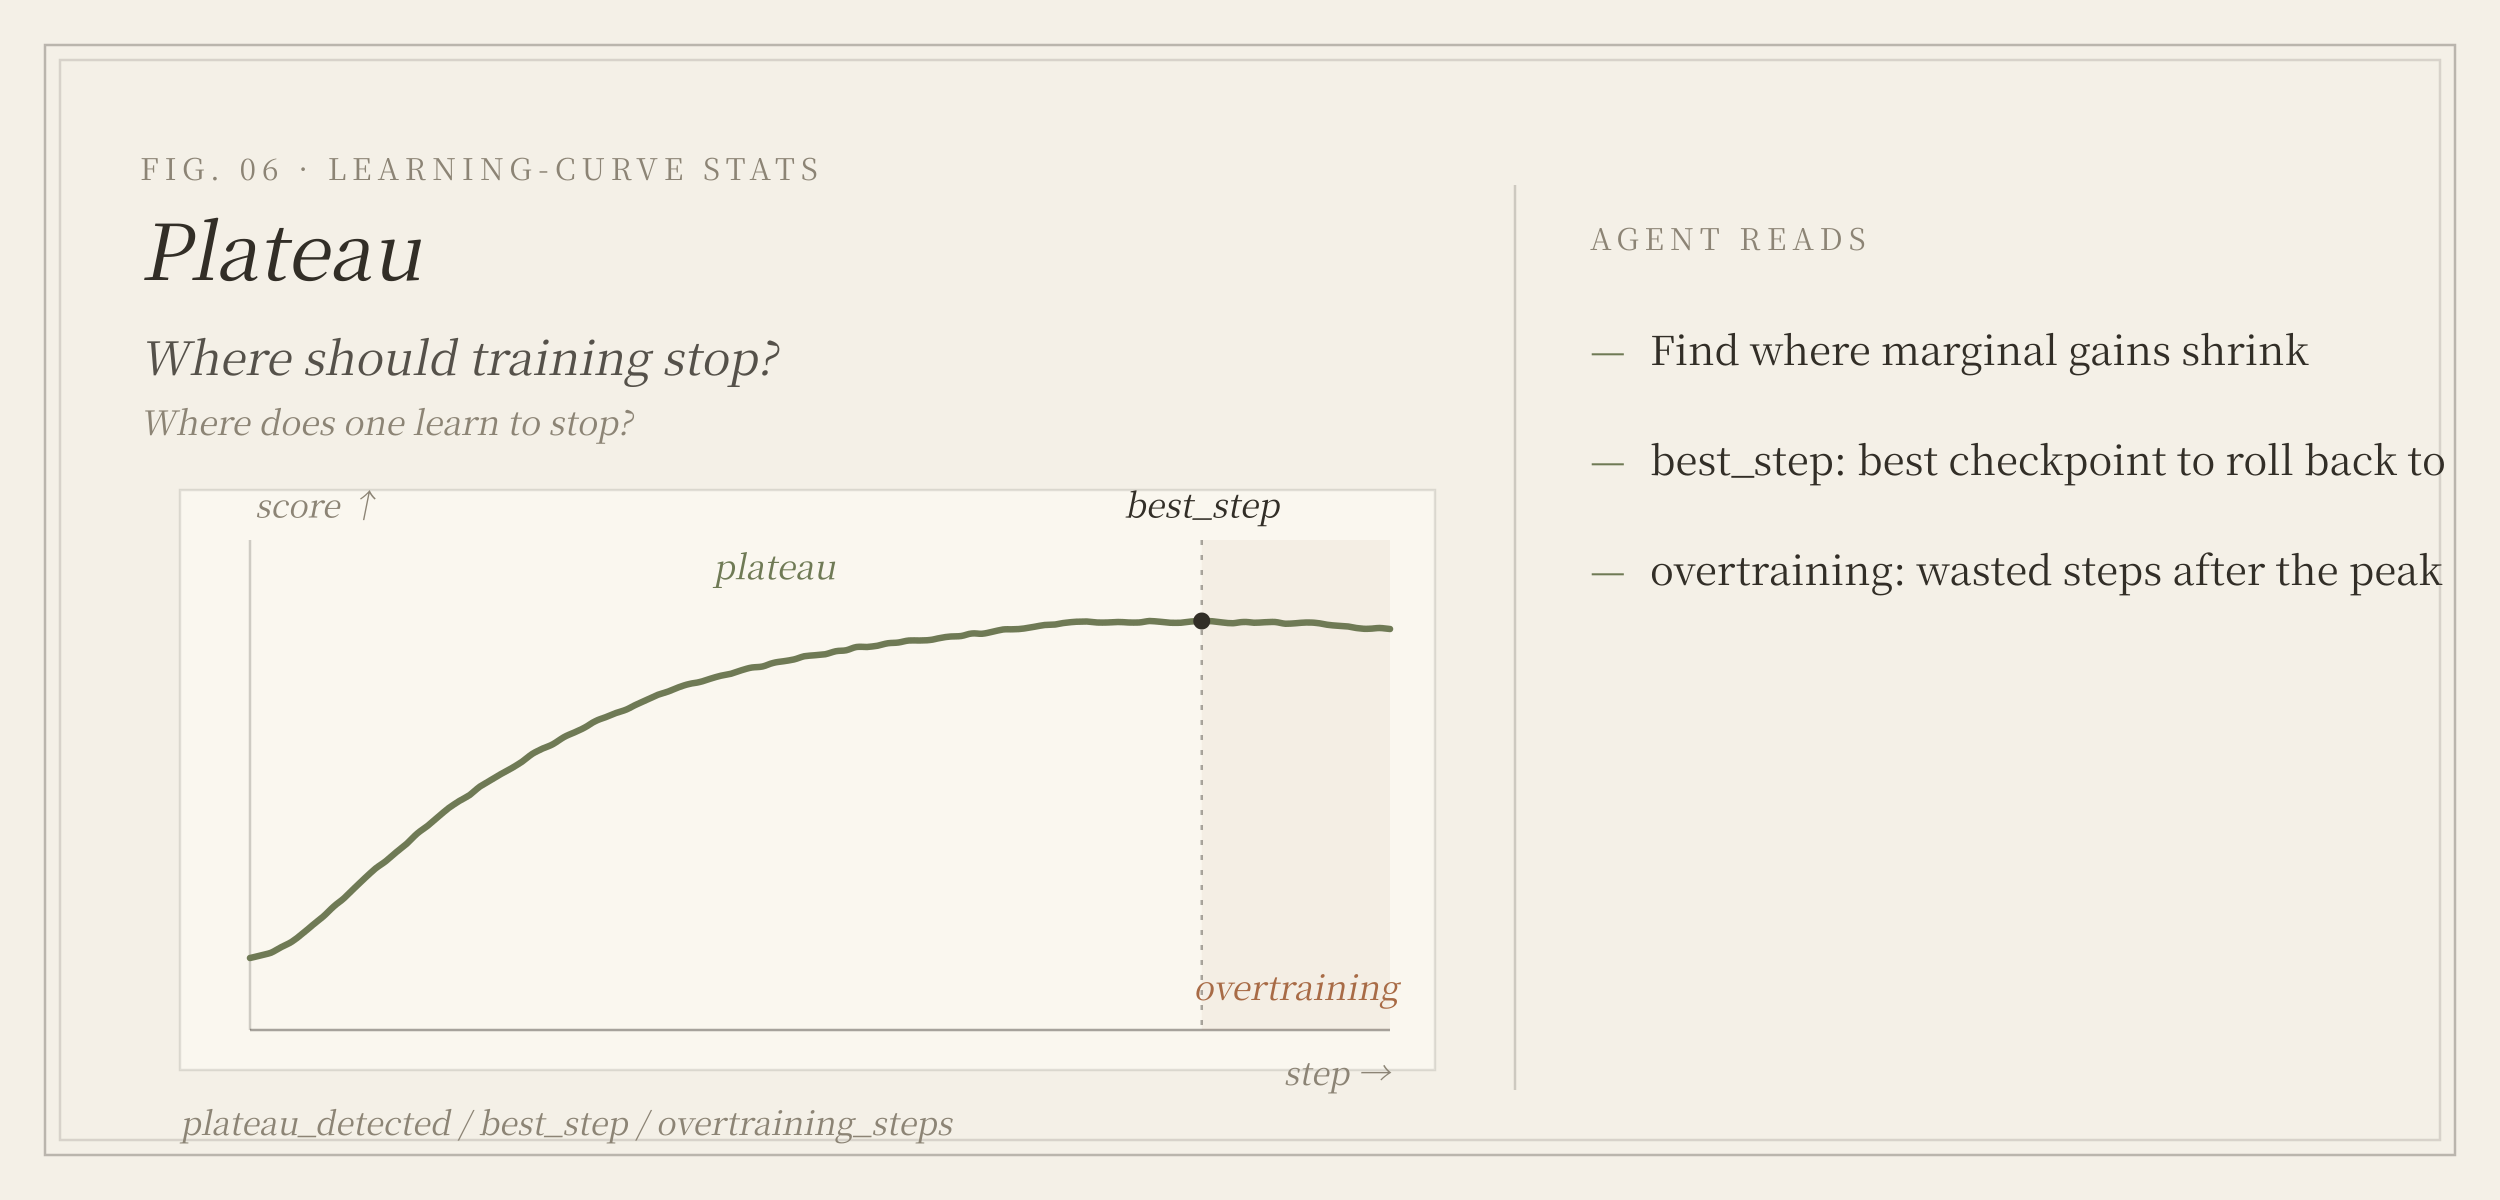
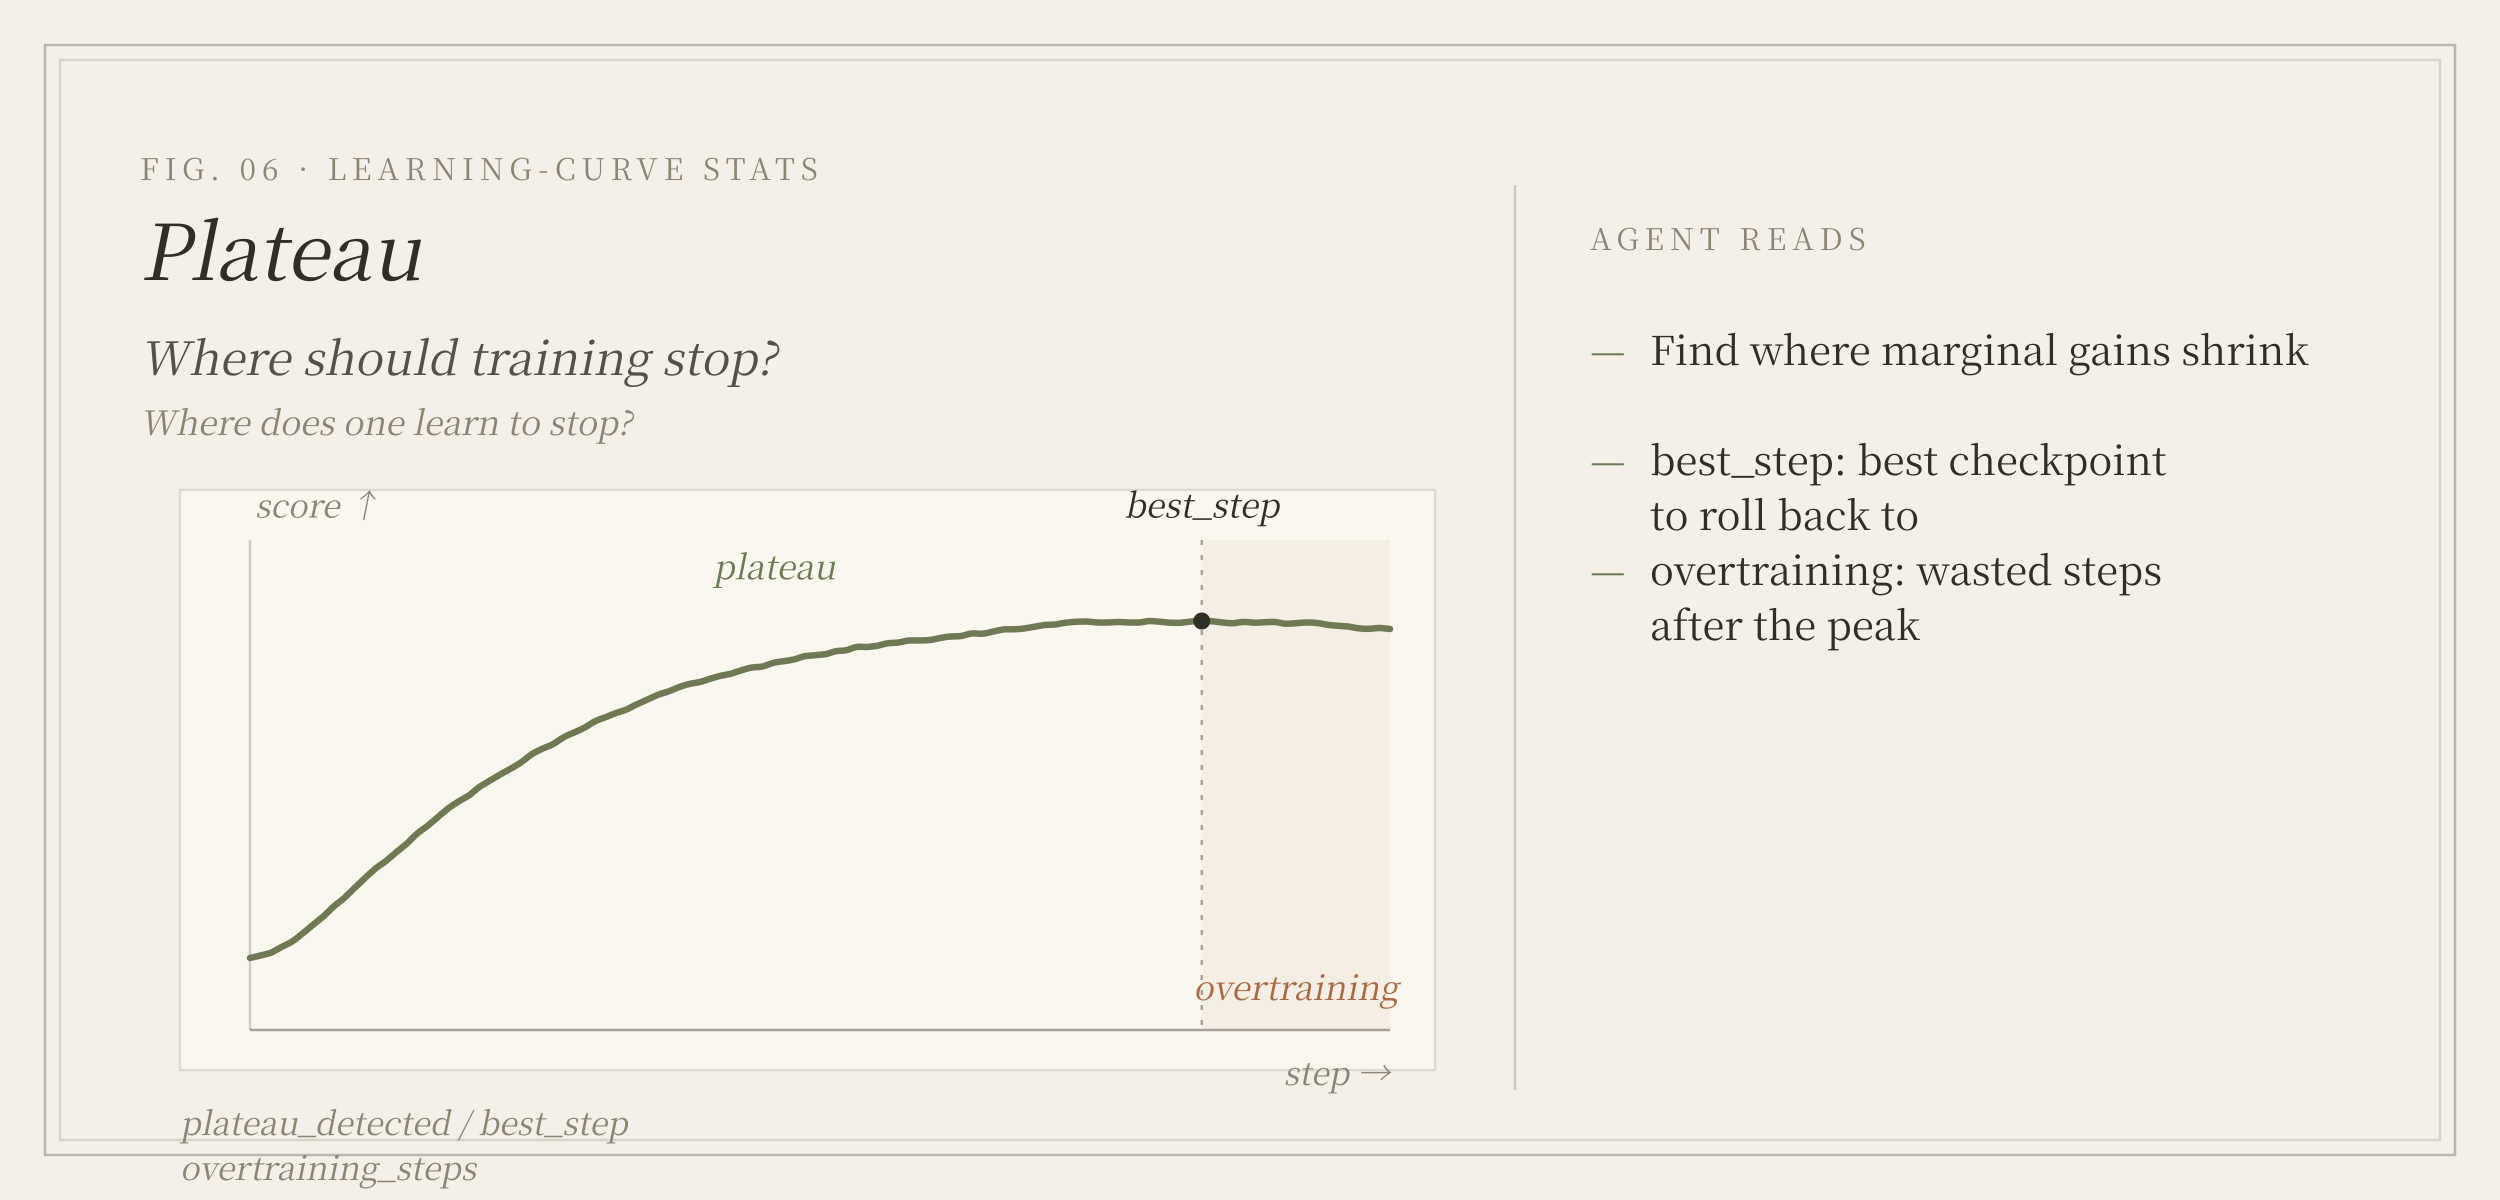
<svg xmlns="http://www.w3.org/2000/svg" width="1000" height="480" viewBox="0 0 1000 480" role="img">
  <rect width="1000" height="480" fill="#f4f0e7" />
  <rect x="18" y="18" width="964" height="444" fill="none" stroke="#322e27" stroke-opacity="0.30" stroke-width="1" />
  <rect x="24" y="24" width="952" height="432" fill="none" stroke="#322e27" stroke-opacity="0.15" stroke-width="1" />
  <rect x="72" y="196" width="502" height="232" fill="#faf7ef" stroke="#322e27" stroke-opacity="0.13" stroke-width="1" />
  <line x1="100" y1="412" x2="556" y2="412" stroke="#322e27" stroke-opacity="0.42" stroke-width="1" />
  <line x1="100" y1="216" x2="100" y2="412" stroke="#322e27" stroke-opacity="0.22" stroke-width="1" />
  <text x="556" y="434" text-anchor="end" font-family="Georgia, 'Songti SC', 'Source Han Serif SC', 'Noto Serif CJK SC', STSong, serif" font-style="italic" font-size="13" fill="#8c8475">step →</text>
  <text x="102" y="207" font-family="Georgia, 'Songti SC', 'Source Han Serif SC', 'Noto Serif CJK SC', STSong, serif" font-style="italic" font-size="13" fill="#8c8475">score ↑</text>
  <rect x="480.7" y="216" width="75.3" height="196" fill="#a86b46" opacity="0.07" />
  <path d="M100.0 383.2 C100.7 383.0,102.8 382.6,104.2 382.2 C105.6 381.8,107.0 381.6,108.4 381.1 C109.8 380.5,111.2 379.5,112.6 378.8 C113.9 378.1,115.3 377.6,116.7 376.7 C118.1 375.8,119.5 374.7,120.9 373.5 C122.3 372.4,123.7 371.2,125.1 370.0 C126.5 368.8,127.9 367.8,129.3 366.6 C130.7 365.4,132.1 363.8,133.5 362.6 C134.9 361.3,136.3 360.5,137.7 359.2 C139.0 358.0,140.4 356.5,141.8 355.2 C143.2 353.9,144.6 352.5,146.0 351.2 C147.4 349.9,148.8 348.6,150.2 347.4 C151.6 346.3,153.0 345.5,154.4 344.4 C155.8 343.3,157.2 341.9,158.6 340.8 C160.0 339.6,161.4 338.6,162.8 337.4 C164.1 336.2,165.5 334.6,166.9 333.4 C168.3 332.2,169.7 331.4,171.1 330.3 C172.5 329.2,173.9 327.8,175.3 326.7 C176.7 325.5,178.1 324.3,179.5 323.2 C180.9 322.2,182.3 321.3,183.7 320.4 C185.1 319.6,186.5 318.9,187.9 318.0 C189.2 317.0,190.6 315.6,192.0 314.6 C193.4 313.7,194.8 313.0,196.2 312.1 C197.6 311.3,199.0 310.4,200.4 309.6 C201.8 308.8,203.2 308.1,204.6 307.3 C206.0 306.5,207.4 305.6,208.8 304.7 C210.2 303.7,211.6 302.4,213.0 301.5 C214.3 300.7,215.7 300.1,217.1 299.4 C218.5 298.8,219.9 298.4,221.3 297.6 C222.7 296.8,224.1 295.7,225.5 294.9 C226.9 294.1,228.3 293.6,229.7 293.0 C231.1 292.3,232.5 291.8,233.9 291.0 C235.3 290.3,236.7 289.1,238.1 288.5 C239.4 287.8,240.8 287.4,242.2 286.9 C243.6 286.4,245.0 285.7,246.4 285.2 C247.8 284.7,249.2 284.4,250.6 283.8 C252.0 283.2,253.4 282.3,254.8 281.7 C256.2 281.0,257.6 280.5,259.0 279.8 C260.4 279.2,261.8 278.5,263.2 277.9 C264.6 277.4,265.9 277.1,267.3 276.6 C268.7 276.1,270.1 275.4,271.5 274.9 C272.9 274.4,274.3 273.9,275.7 273.6 C277.1 273.2,278.5 273.2,279.9 272.8 C281.3 272.5,282.7 271.9,284.1 271.5 C285.5 271.1,286.9 270.6,288.3 270.3 C289.7 270.0,291.0 269.8,292.4 269.5 C293.8 269.1,295.2 268.5,296.6 268.1 C298.0 267.7,299.4 267.2,300.8 267.0 C302.2 266.8,303.6 266.9,305.0 266.6 C306.4 266.3,307.8 265.5,309.2 265.2 C310.6 264.8,312.0 264.7,313.4 264.5 C314.8 264.3,316.1 264.1,317.5 263.8 C318.9 263.5,320.3 262.8,321.7 262.5 C323.1 262.3,324.5 262.2,325.9 262.1 C327.3 261.9,328.7 261.9,330.1 261.7 C331.5 261.4,332.9 260.8,334.3 260.5 C335.7 260.2,337.1 260.4,338.5 260.1 C339.9 259.8,341.2 259.0,342.6 258.8 C344.0 258.6,345.4 258.8,346.8 258.8 C348.2 258.7,349.6 258.5,351.0 258.3 C352.4 258.0,353.8 257.5,355.2 257.3 C356.6 257.1,358.0 257.2,359.4 257.0 C360.8 256.8,362.2 256.3,363.6 256.2 C365.0 256.1,366.3 256.2,367.7 256.2 C369.1 256.1,370.5 256.2,371.9 256.0 C373.3 255.9,374.7 255.4,376.1 255.2 C377.5 254.9,378.9 254.7,380.3 254.6 C381.7 254.5,383.1 254.6,384.5 254.4 C385.9 254.2,387.3 253.5,388.7 253.4 C390.1 253.2,391.4 253.6,392.8 253.5 C394.2 253.4,395.6 253.0,397.0 252.7 C398.4 252.4,399.8 252.0,401.2 251.8 C402.6 251.6,404.0 251.8,405.4 251.7 C406.8 251.7,408.2 251.6,409.6 251.4 C411.0 251.2,412.4 250.9,413.8 250.7 C415.2 250.4,416.6 250.2,417.9 250.0 C419.3 249.9,420.7 249.9,422.1 249.8 C423.5 249.6,424.9 249.2,426.3 249.1 C427.7 248.9,429.1 248.8,430.5 248.7 C431.9 248.7,433.3 248.6,434.7 248.6 C436.1 248.7,437.5 248.9,438.9 249.0 C440.3 249.0,441.7 249.1,443.0 249.0 C444.4 249.0,445.8 248.8,447.2 248.8 C448.6 248.8,450.0 248.9,451.4 249.0 C452.8 249.0,454.2 249.1,455.6 249.0 C457.0 248.9,458.4 248.5,459.8 248.4 C461.2 248.4,462.6 248.6,464.0 248.7 C465.4 248.8,466.8 249.0,468.1 249.1 C469.5 249.1,470.9 249.2,472.3 249.1 C473.7 249.0,475.1 248.7,476.5 248.6 C477.9 248.5,479.3 248.4,480.7 248.4 C482.1 248.4,483.5 248.4,484.9 248.5 C486.3 248.6,487.7 248.9,489.1 249.0 C490.5 249.2,491.9 249.3,493.2 249.3 C494.6 249.2,496.0 248.8,497.4 248.8 C498.8 248.7,500.2 249.0,501.6 249.1 C503.0 249.1,504.4 249.0,505.8 248.9 C507.2 248.9,508.6 248.7,510.0 248.8 C511.4 248.9,512.8 249.4,514.2 249.5 C515.6 249.5,517.0 249.4,518.3 249.3 C519.7 249.2,521.1 249.0,522.5 249.0 C523.9 249.0,525.3 249.0,526.7 249.2 C528.1 249.3,529.5 249.7,530.9 249.9 C532.3 250.1,533.7 250.2,535.1 250.3 C536.5 250.4,537.9 250.5,539.3 250.6 C540.7 250.8,542.1 251.2,543.4 251.3 C544.8 251.5,546.2 251.6,547.6 251.5 C549.0 251.5,550.4 251.2,551.8 251.2 C553.2 251.2,555.3 251.6,556.0 251.6" fill="none" stroke="#6f7a55" stroke-width="2.6" stroke-linecap="round" />
  <line x1="480.7" y1="216" x2="480.7" y2="412" stroke="#322e27" stroke-opacity="0.4" stroke-width="1" stroke-dasharray="2 4" />
  <circle cx="480.7" cy="248.4" r="3.4" fill="#322e27" />
  <text x="480.697" y="207" text-anchor="middle" font-family="Georgia, 'Songti SC', 'Source Han Serif SC', 'Noto Serif CJK SC', STSong, serif" font-style="italic" font-size="13.5" fill="#322e27">best_step</text>
  <text x="518.349" y="400" text-anchor="middle" font-family="Georgia, 'Songti SC', 'Source Han Serif SC', 'Noto Serif CJK SC', STSong, serif" font-style="italic" font-size="13.5" fill="#a86b46">overtraining</text>
  <text x="309.76" y="231.68" text-anchor="middle" font-family="Georgia, 'Songti SC', 'Source Han Serif SC', 'Noto Serif CJK SC', STSong, serif" font-style="italic" font-size="13.5" fill="#6f7a55">plateau</text>
  <text x="56" y="72" font-family="Georgia, 'Songti SC', 'Source Han Serif SC', 'Noto Serif CJK SC', STSong, serif" font-size="12" letter-spacing="2.4" fill="#8c8475">FIG. 06 · LEARNING-CURVE STATS</text>
  <text x="56" y="112" font-family="Georgia, 'Songti SC', 'Source Han Serif SC', 'Noto Serif CJK SC', STSong, serif" font-size="31" fill="#322e27">
    <tspan font-style="italic">Plateau</tspan>
  </text>
  <text x="56" y="150" font-family="Georgia, 'Songti SC', 'Source Han Serif SC', 'Noto Serif CJK SC', STSong, serif" font-style="italic" font-size="18.5" fill="#322e27" opacity="0.82">Where should training stop?</text>
  <text x="56" y="174" font-family="Georgia, 'Songti SC', 'Source Han Serif SC', 'Noto Serif CJK SC', STSong, serif" font-style="italic" font-size="13.5" fill="#8c8475">Where does one learn to stop?</text>
  <line x1="606" y1="74" x2="606" y2="436" stroke="#322e27" stroke-opacity="0.20" stroke-width="1" />
  <text x="636" y="100" font-family="Georgia, 'Songti SC', 'Source Han Serif SC', 'Noto Serif CJK SC', STSong, serif" font-size="12" letter-spacing="2.4" fill="#8c8475">AGENT READS</text>
  <text x="636" y="146" font-family="Georgia, 'Songti SC', 'Source Han Serif SC', 'Noto Serif CJK SC', STSong, serif" font-size="16" fill="#6f7a55">—</text>
  <text x="660" y="146" font-family="Georgia, 'Songti SC', 'Source Han Serif SC', 'Noto Serif CJK SC', STSong, serif" font-size="16" fill="#322e27">Find where marginal gains shrink</text>
  <text x="636" y="190" font-family="Georgia, 'Songti SC', 'Source Han Serif SC', 'Noto Serif CJK SC', STSong, serif" font-size="16" fill="#6f7a55">—</text>
-   <text x="660" y="190" font-family="Georgia, 'Songti SC', 'Source Han Serif SC', 'Noto Serif CJK SC', STSong, serif" font-size="16" fill="#322e27">best_step: best checkpoint to roll back to</text>
+   <text x="660" y="190" font-family="Georgia, 'Songti SC', 'Source Han Serif SC', 'Noto Serif CJK SC', STSong, serif" font-size="16" fill="#322e27">
+     <tspan x="660" dy="0">best_step: best checkpoint</tspan>
+     <tspan x="660" dy="22">to roll back to</tspan>
+   </text>
  <text x="636" y="234" font-family="Georgia, 'Songti SC', 'Source Han Serif SC', 'Noto Serif CJK SC', STSong, serif" font-size="16" fill="#6f7a55">—</text>
-   <text x="660" y="234" font-family="Georgia, 'Songti SC', 'Source Han Serif SC', 'Noto Serif CJK SC', STSong, serif" font-size="16" fill="#322e27">overtraining: wasted steps after the peak</text>
-   <text x="72" y="454" font-family="Georgia, 'Songti SC', 'Source Han Serif SC', 'Noto Serif CJK SC', STSong, serif" font-style="italic" font-size="13" fill="#8c8475">plateau_detected / best_step / overtraining_steps</text>
+   <text x="660" y="234" font-family="Georgia, 'Songti SC', 'Source Han Serif SC', 'Noto Serif CJK SC', STSong, serif" font-size="16" fill="#322e27">
+     <tspan x="660" dy="0">overtraining: wasted steps</tspan>
+     <tspan x="660" dy="22">after the peak</tspan>
+   </text>
+   <text x="72" y="454" font-family="Georgia, 'Songti SC', 'Source Han Serif SC', 'Noto Serif CJK SC', STSong, serif" font-style="italic" font-size="13" fill="#8c8475">
+     <tspan x="72" dy="0">plateau_detected / best_step</tspan>
+     <tspan x="72" dy="18">overtraining_steps</tspan>
+   </text>
</svg>
